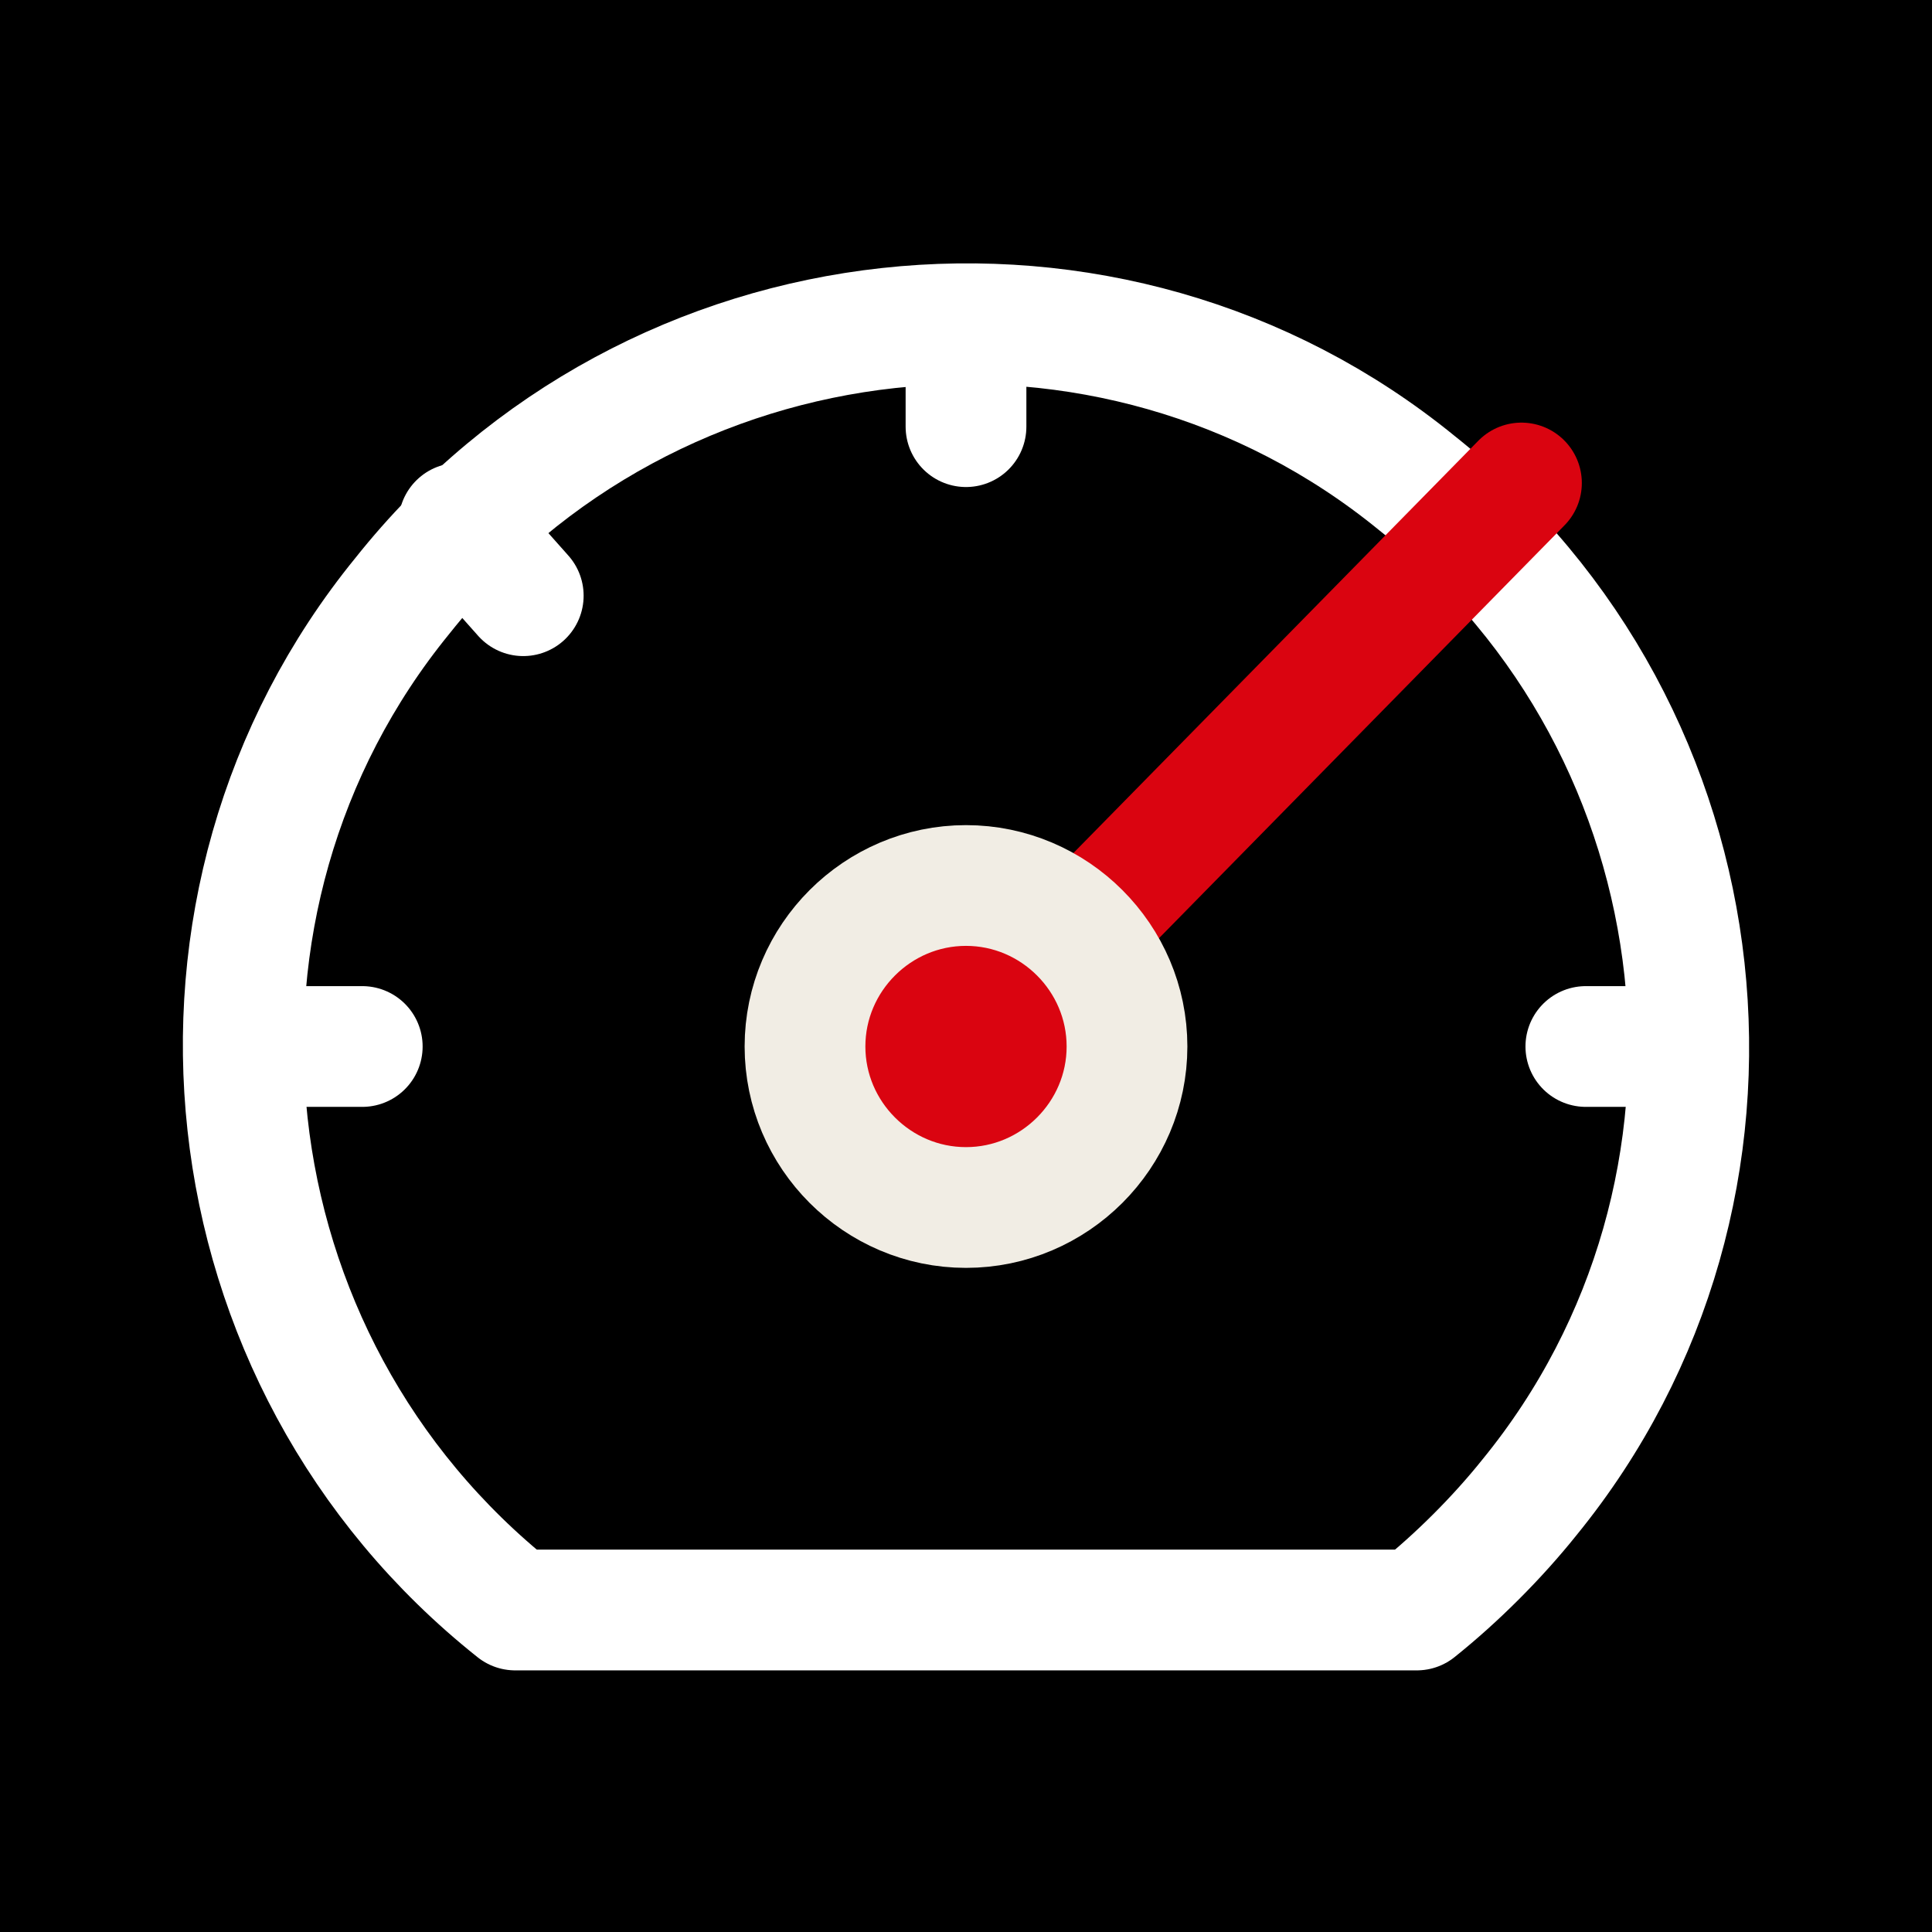
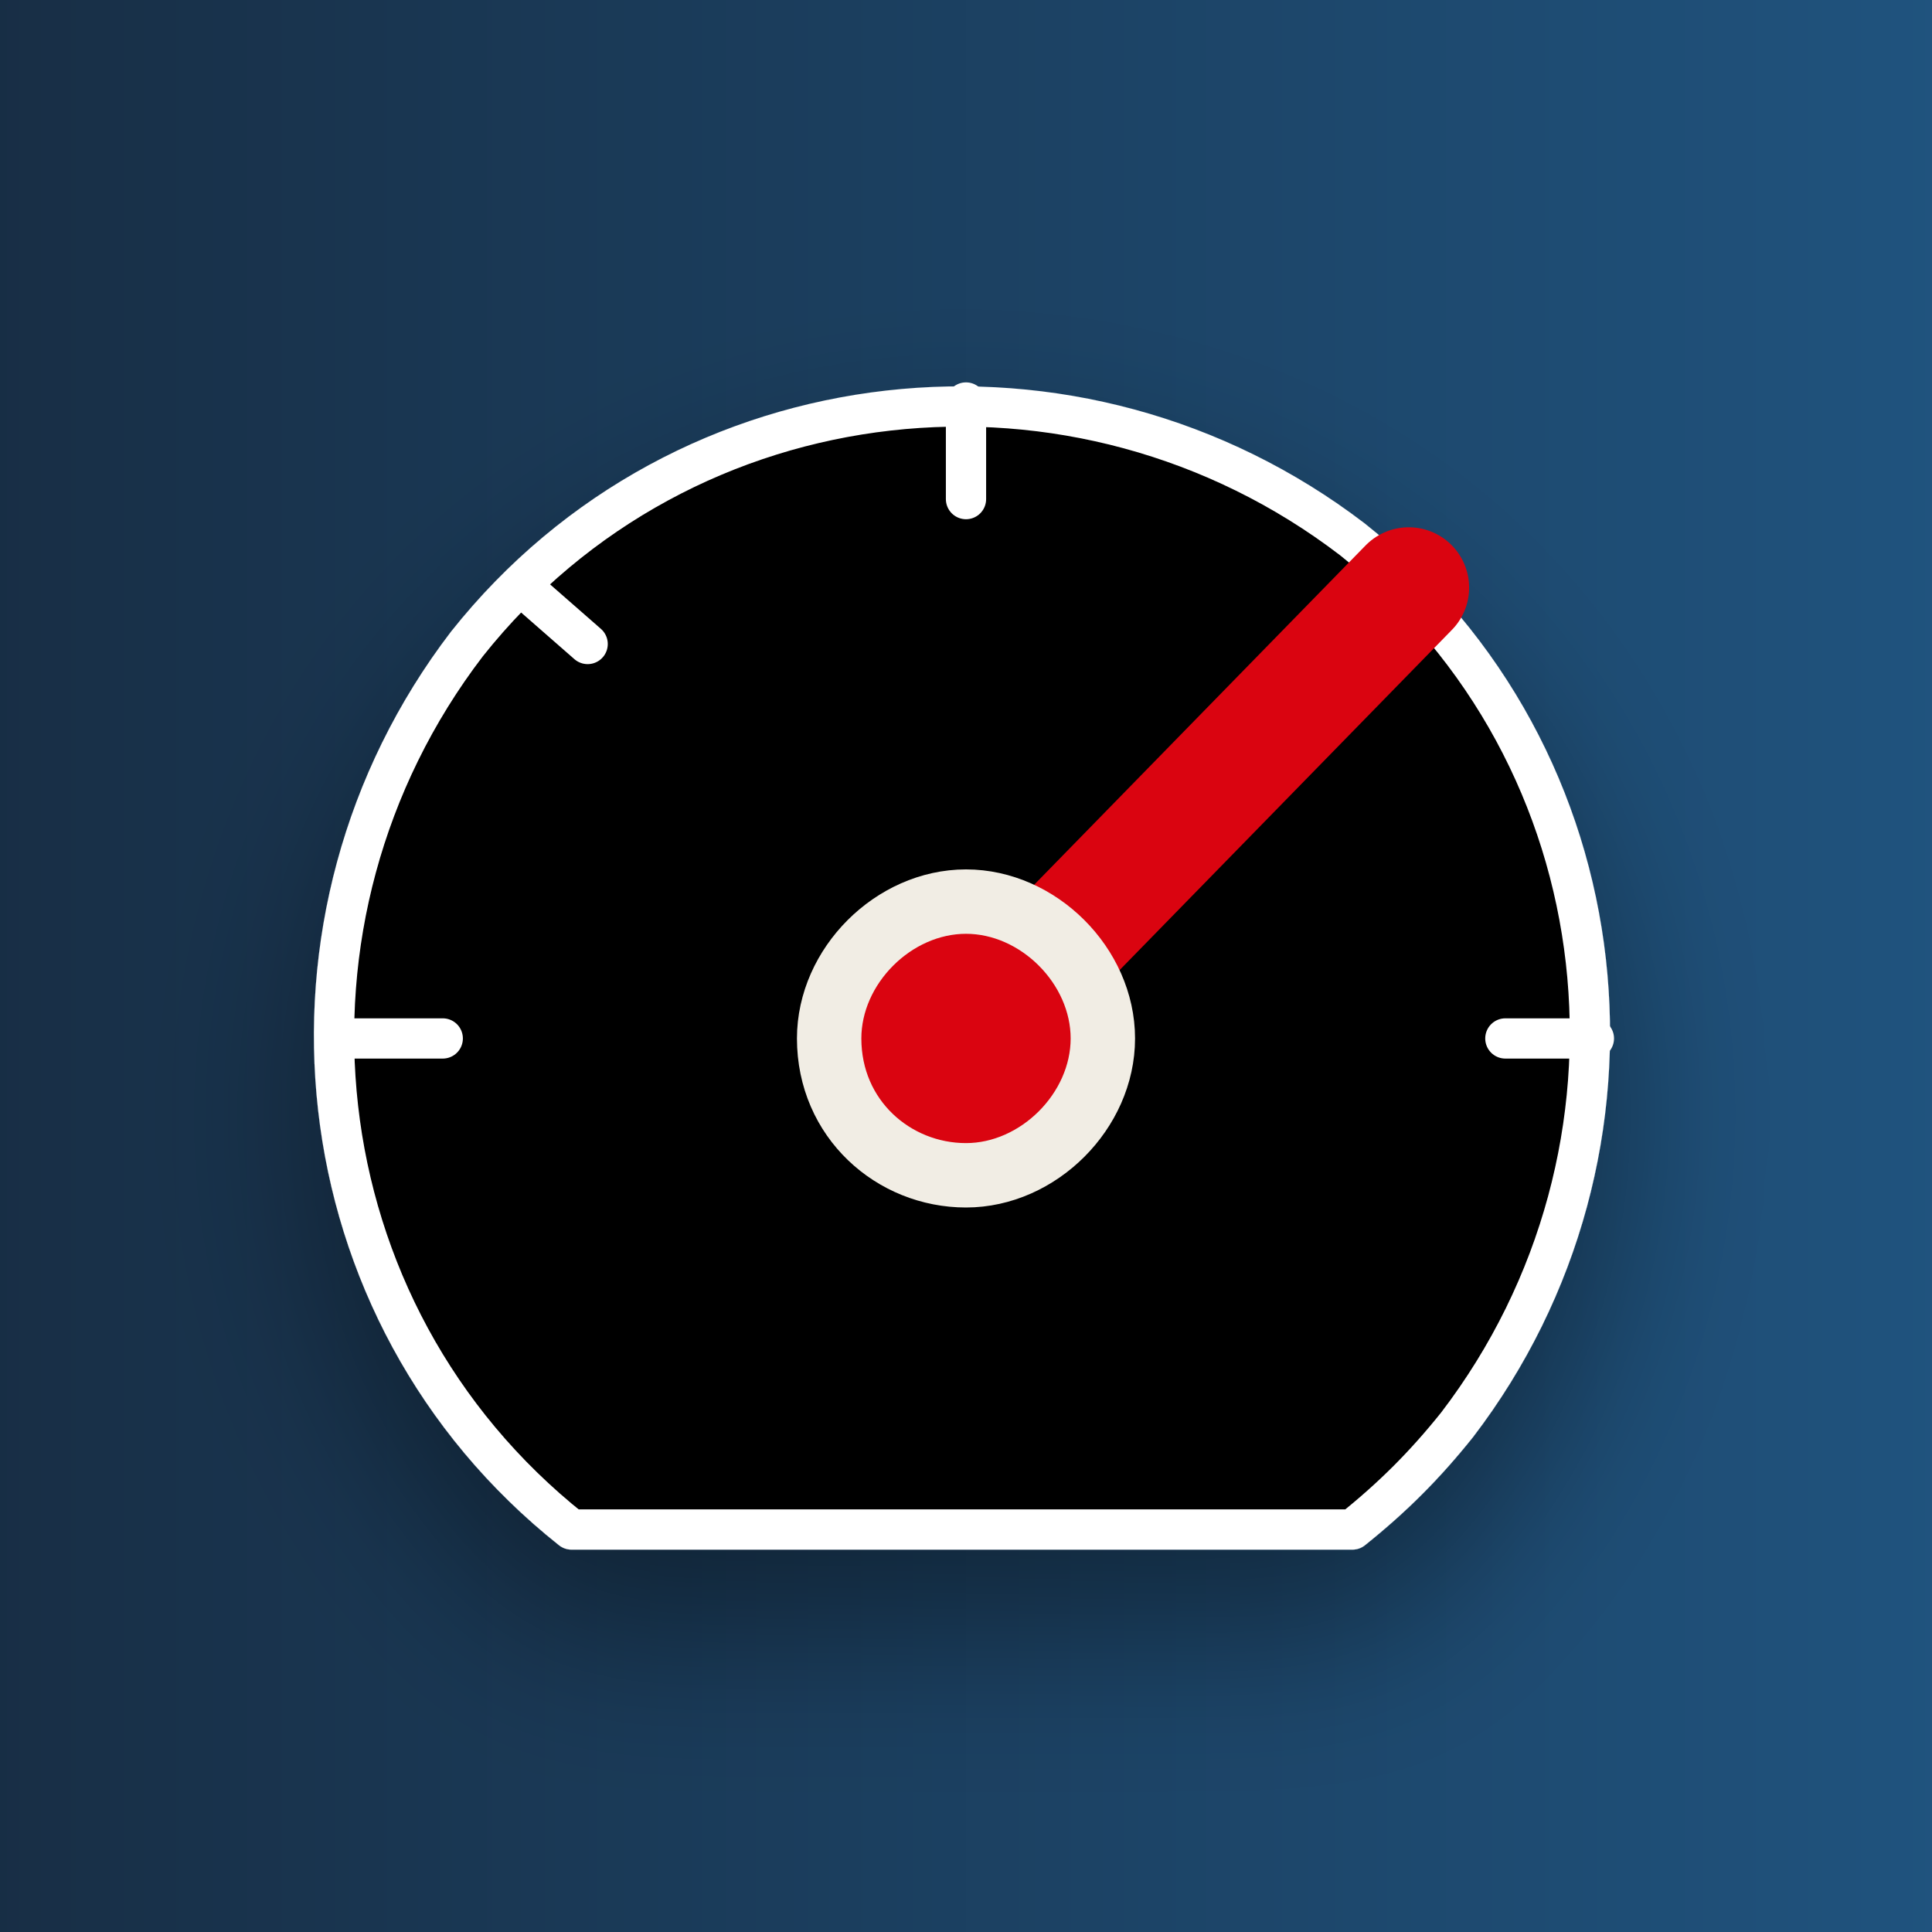
<svg xmlns="http://www.w3.org/2000/svg" id="Layer_1" version="1.1" viewBox="0 0 24 24">
  <defs>
    <style>
      .st0 {
-         stroke: #da0410;
+         fill: url(#linear-gradient);
      }

-       .st0, .st1 {
+       .st1 {
+         stroke: #da0410;
+         stroke-width: 1.5px;
+       }
+ 
+       .st1, .st2 {
        fill: none;
      }

-       .st0, .st1, .st2 {
+       .st1, .st2, .st3, .st4 {
        stroke-linecap: round;
        stroke-linejoin: round;
-         stroke-width: 1.5px;
      }

-       .st1 {
+       .st2, .st4 {
        stroke: #fff;
+         stroke-width: .5px;
      }

-       .st2 {
+       .st3 {
        fill: #da0410;
        stroke: #f1ede4;
+         stroke-width: .8px;
+       }
+ 
+       .st4 {
+         filter: url(#drop-shadow-1);
      }
    </style>
+     <linearGradient id="linear-gradient" x1="-1.4" y1="12.9" x2="25.4" y2="12.9" gradientUnits="userSpaceOnUse">
+       <stop offset="0" stop-color="#172c42" />
+       <stop offset="1" stop-color="#205581" />
+     </linearGradient>
+     <filter id="drop-shadow-1" x="0" y="2" width="24" height="22" filterUnits="userSpaceOnUse">
+       <feOffset dx="0" dy="1" />
+       <feGaussianBlur result="blur" stdDeviation="1" />
+       <feFlood flood-color="#000" flood-opacity=".4" />
+       <feComposite in2="blur" operator="in" />
+       <feComposite in="SourceGraphic" />
+     </filter>
  </defs>
-   <rect x="-1.4" y="-.5" width="26.7" height="26.7" />
-   <path class="st1" d="M6.4,20c-3.9-3.1-4.5-8.8-1.4-12.6,3.1-3.9,8.8-4.5,12.6-1.4,3.9,3.1,4.5,8.8,1.4,12.6-.4.5-.9,1-1.4,1.4H6.4Z" />
-   <path class="st0" d="M13.4,11.6l5.5-5.6" />
-   <line class="st1" x1="12" y1="4.4" x2="12" y2="5.3" />
-   <line class="st1" x1="3.7" y1="13" x2="4.5" y2="13" />
-   <line class="st1" x1="20.8" y1="13" x2="19.7" y2="13" />
-   <line class="st1" x1="5.7" y1="6.5" x2="6.5" y2="7.4" />
-   <path class="st2" d="M10,13c0,1.1.9,2,2,2s2-.9,2-2-.9-2-2-2-2,.9-2,2" />
+   <rect class="st0" x="-1.4" y="-.5" width="26.7" height="26.7" />
+   <path class="st4" d="M7.1,19c-3.4-2.7-3.9-7.6-1.3-11,2.7-3.4,7.6-3.9,11-1.3,3.4,2.7,3.9,7.6,1.3,11-.4.5-.8.9-1.3,1.3H7.1Z" />
+   <path class="st1" d="M13.3,11.6l4.2-4.3" />
+   <line class="st2" x1="12" y1="5" x2="12" y2="6.2" />
+   <line class="st2" x1="4.2" y1="12.9" x2="5.5" y2="12.9" />
+   <line class="st2" x1="19.8" y1="12.9" x2="18.7" y2="12.9" />
+   <line class="st2" x1="6.5" y1="7.3" x2="7.3" y2="8" />
+   <path class="st3" d="M10.3,12.9c0,1,.8,1.7,1.7,1.7s1.7-.8,1.7-1.7-.8-1.7-1.7-1.7-1.7.8-1.7,1.7" />
</svg>
